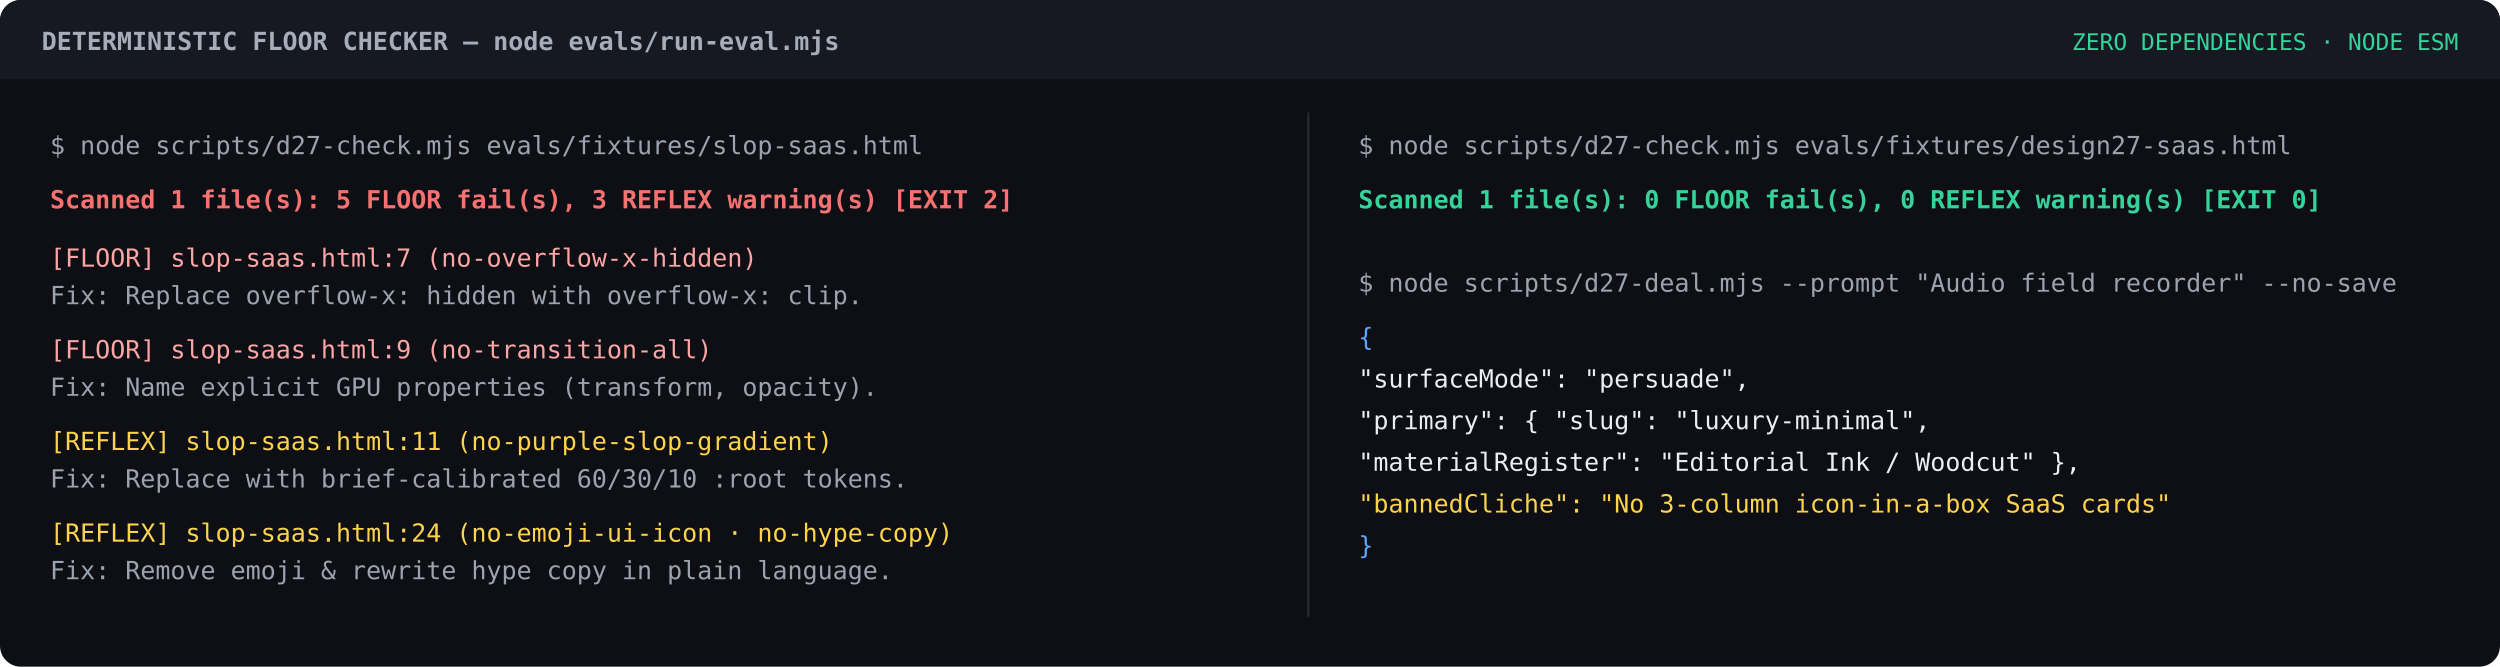
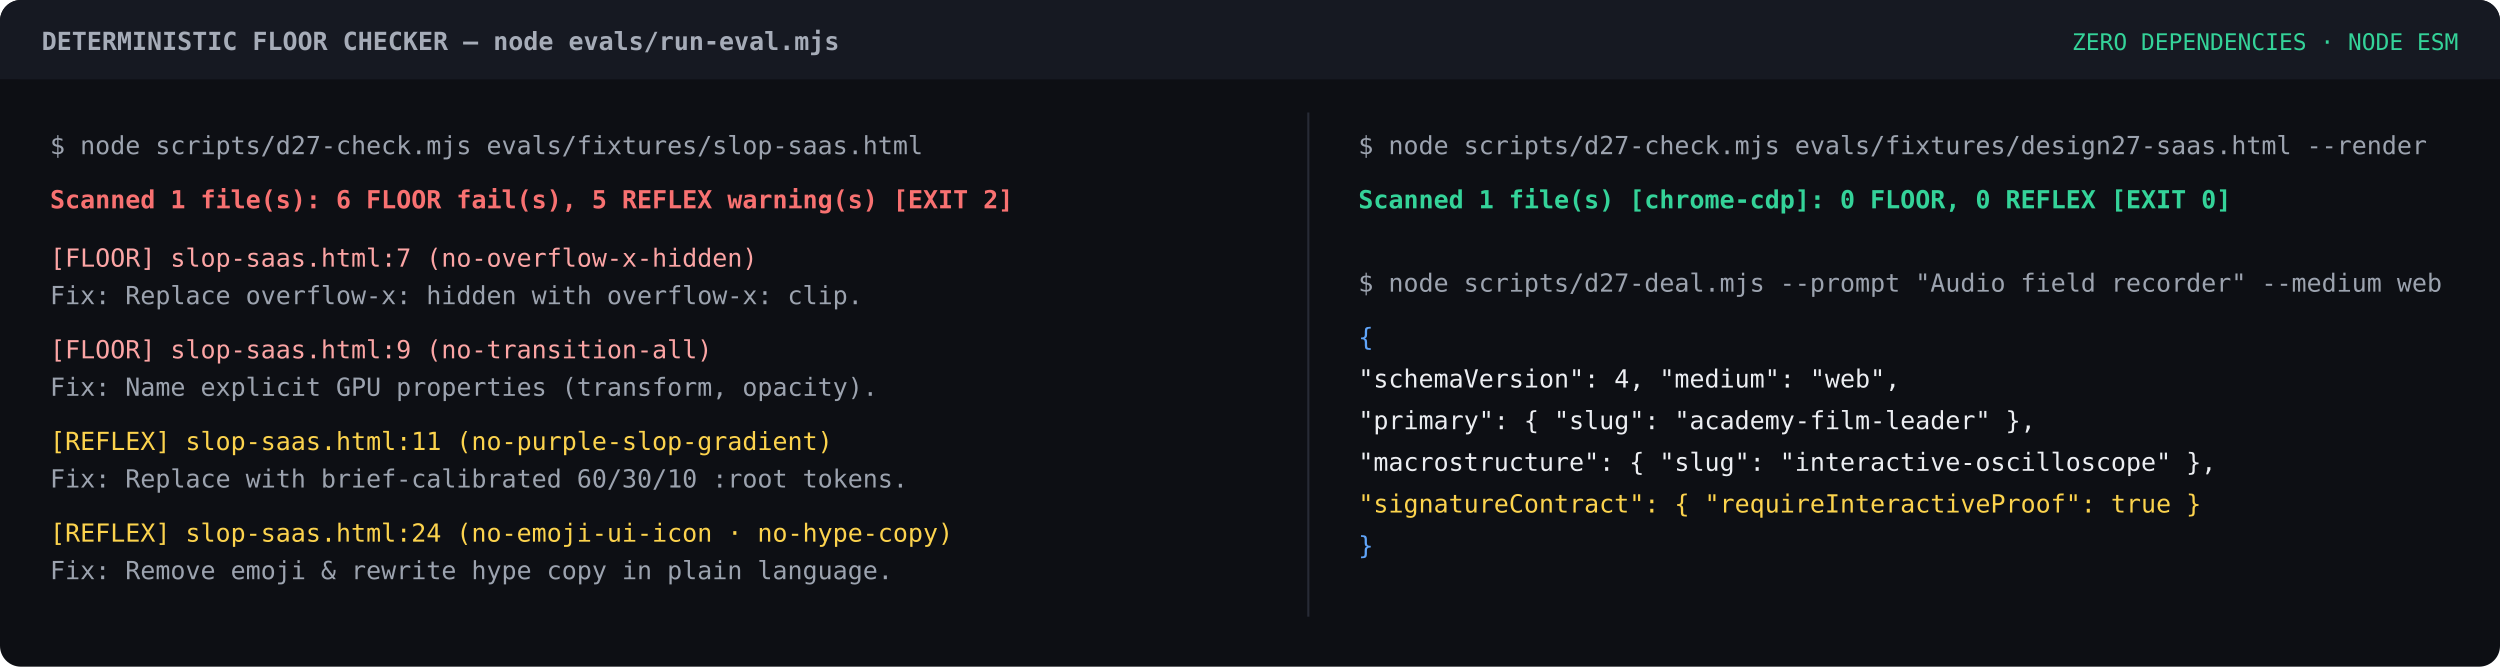
- <svg xmlns="http://www.w3.org/2000/svg" viewBox="0 0 1200 320" width="1200" height="320" role="img" aria-label="Design 27 CLI deterministic verification output: EXIT 2 on stock slop vs EXIT 0 on Design 27 build">
+ <svg xmlns="http://www.w3.org/2000/svg" data-asset="verified" viewBox="0 0 1200 320" width="1200" height="320" role="img" aria-label="Design 27 v4.0 CLI deterministic verification output: EXIT 2 on stock slop vs EXIT 0 on Design 27 build">
  <rect width="1200" height="320" rx="10" fill="#0D0F14" />
  <rect width="1200" height="38" rx="10" fill="#161922" />
  <rect y="28" width="1200" height="10" fill="#161922" />
  <text x="20" y="24" font-family="ui-monospace, SFMono-Regular, Menlo, monospace" font-size="12" font-weight="700" fill="#A6ACB8">DETERMINISTIC FLOOR CHECKER — node evals/run-eval.mjs</text>
  <text x="1180" y="24" text-anchor="end" font-family="ui-monospace, monospace" font-size="11" fill="#34D399">ZERO DEPENDENCIES · NODE ESM</text>
  <g transform="translate(24, 58)" font-family="ui-monospace, SFMono-Regular, Menlo, monospace" font-size="12">
    <text x="0" y="16" fill="#9CA3AF">$ node scripts/d27-check.mjs evals/fixtures/slop-saas.html</text>
-     <text x="0" y="42" font-weight="700" fill="#F87171">Scanned 1 file(s): 5 FLOOR fail(s), 3 REFLEX warning(s)  [EXIT 2]</text>
+     <text x="0" y="42" font-weight="700" fill="#F87171">Scanned 1 file(s): 6 FLOOR fail(s), 5 REFLEX warning(s)  [EXIT 2]</text>
    <text x="0" y="70" fill="#FCA5A5">  [FLOOR]  slop-saas.html:7  (no-overflow-x-hidden)</text>
    <text x="0" y="88" fill="#9CA3AF">           Fix: Replace overflow-x: hidden with overflow-x: clip.</text>
    <text x="0" y="114" fill="#FCA5A5">  [FLOOR]  slop-saas.html:9  (no-transition-all)</text>
    <text x="0" y="132" fill="#9CA3AF">           Fix: Name explicit GPU properties (transform, opacity).</text>
    <text x="0" y="158" fill="#FCD34D">  [REFLEX] slop-saas.html:11 (no-purple-slop-gradient)</text>
    <text x="0" y="176" fill="#9CA3AF">           Fix: Replace with brief-calibrated 60/30/10 :root tokens.</text>
    <text x="0" y="202" fill="#FCD34D">  [REFLEX] slop-saas.html:24 (no-emoji-ui-icon · no-hype-copy)</text>
    <text x="0" y="220" fill="#9CA3AF">           Fix: Remove emoji &amp; rewrite hype copy in plain language.</text>
  </g>
  <line x1="628" y1="54" x2="628" y2="296" stroke="#272B36" stroke-width="1" />
  <g transform="translate(652, 58)" font-family="ui-monospace, SFMono-Regular, Menlo, monospace" font-size="12">
-     <text x="0" y="16" fill="#9CA3AF">$ node scripts/d27-check.mjs evals/fixtures/design27-saas.html</text>
-     <text x="0" y="42" font-weight="700" fill="#34D399">Scanned 1 file(s): 0 FLOOR fail(s), 0 REFLEX warning(s)  [EXIT 0]</text>
-     <text x="0" y="82" fill="#9CA3AF">$ node scripts/d27-deal.mjs --prompt "Audio field recorder" --no-save</text>
+     <text x="0" y="16" fill="#9CA3AF">$ node scripts/d27-check.mjs evals/fixtures/design27-saas.html --render</text>
+     <text x="0" y="42" font-weight="700" fill="#34D399">Scanned 1 file(s) [chrome-cdp]: 0 FLOOR, 0 REFLEX  [EXIT 0]</text>
+     <text x="0" y="82" fill="#9CA3AF">$ node scripts/d27-deal.mjs --prompt "Audio field recorder" --medium web</text>
    <text x="0" y="108" fill="#60A5FA">{</text>
-     <text x="0" y="128" fill="#ECEEF2">  "surfaceMode": "persuade",</text>
-     <text x="0" y="148" fill="#ECEEF2">  "primary": { "slug": "luxury-minimal",</text>
-     <text x="0" y="168" fill="#ECEEF2">    "materialRegister": "Editorial Ink / Woodcut" },</text>
-     <text x="0" y="188" fill="#FCD34D">  "bannedCliche": "No 3-column icon-in-a-box SaaS cards"</text>
+     <text x="0" y="128" fill="#ECEEF2">  "schemaVersion": 4, "medium": "web",</text>
+     <text x="0" y="148" fill="#ECEEF2">  "primary": { "slug": "academy-film-leader" },</text>
+     <text x="0" y="168" fill="#ECEEF2">  "macrostructure": { "slug": "interactive-oscilloscope" },</text>
+     <text x="0" y="188" fill="#FCD34D">  "signatureContract": { "requireInteractiveProof": true }</text>
    <text x="0" y="208" fill="#60A5FA">}</text>
  </g>
</svg>
